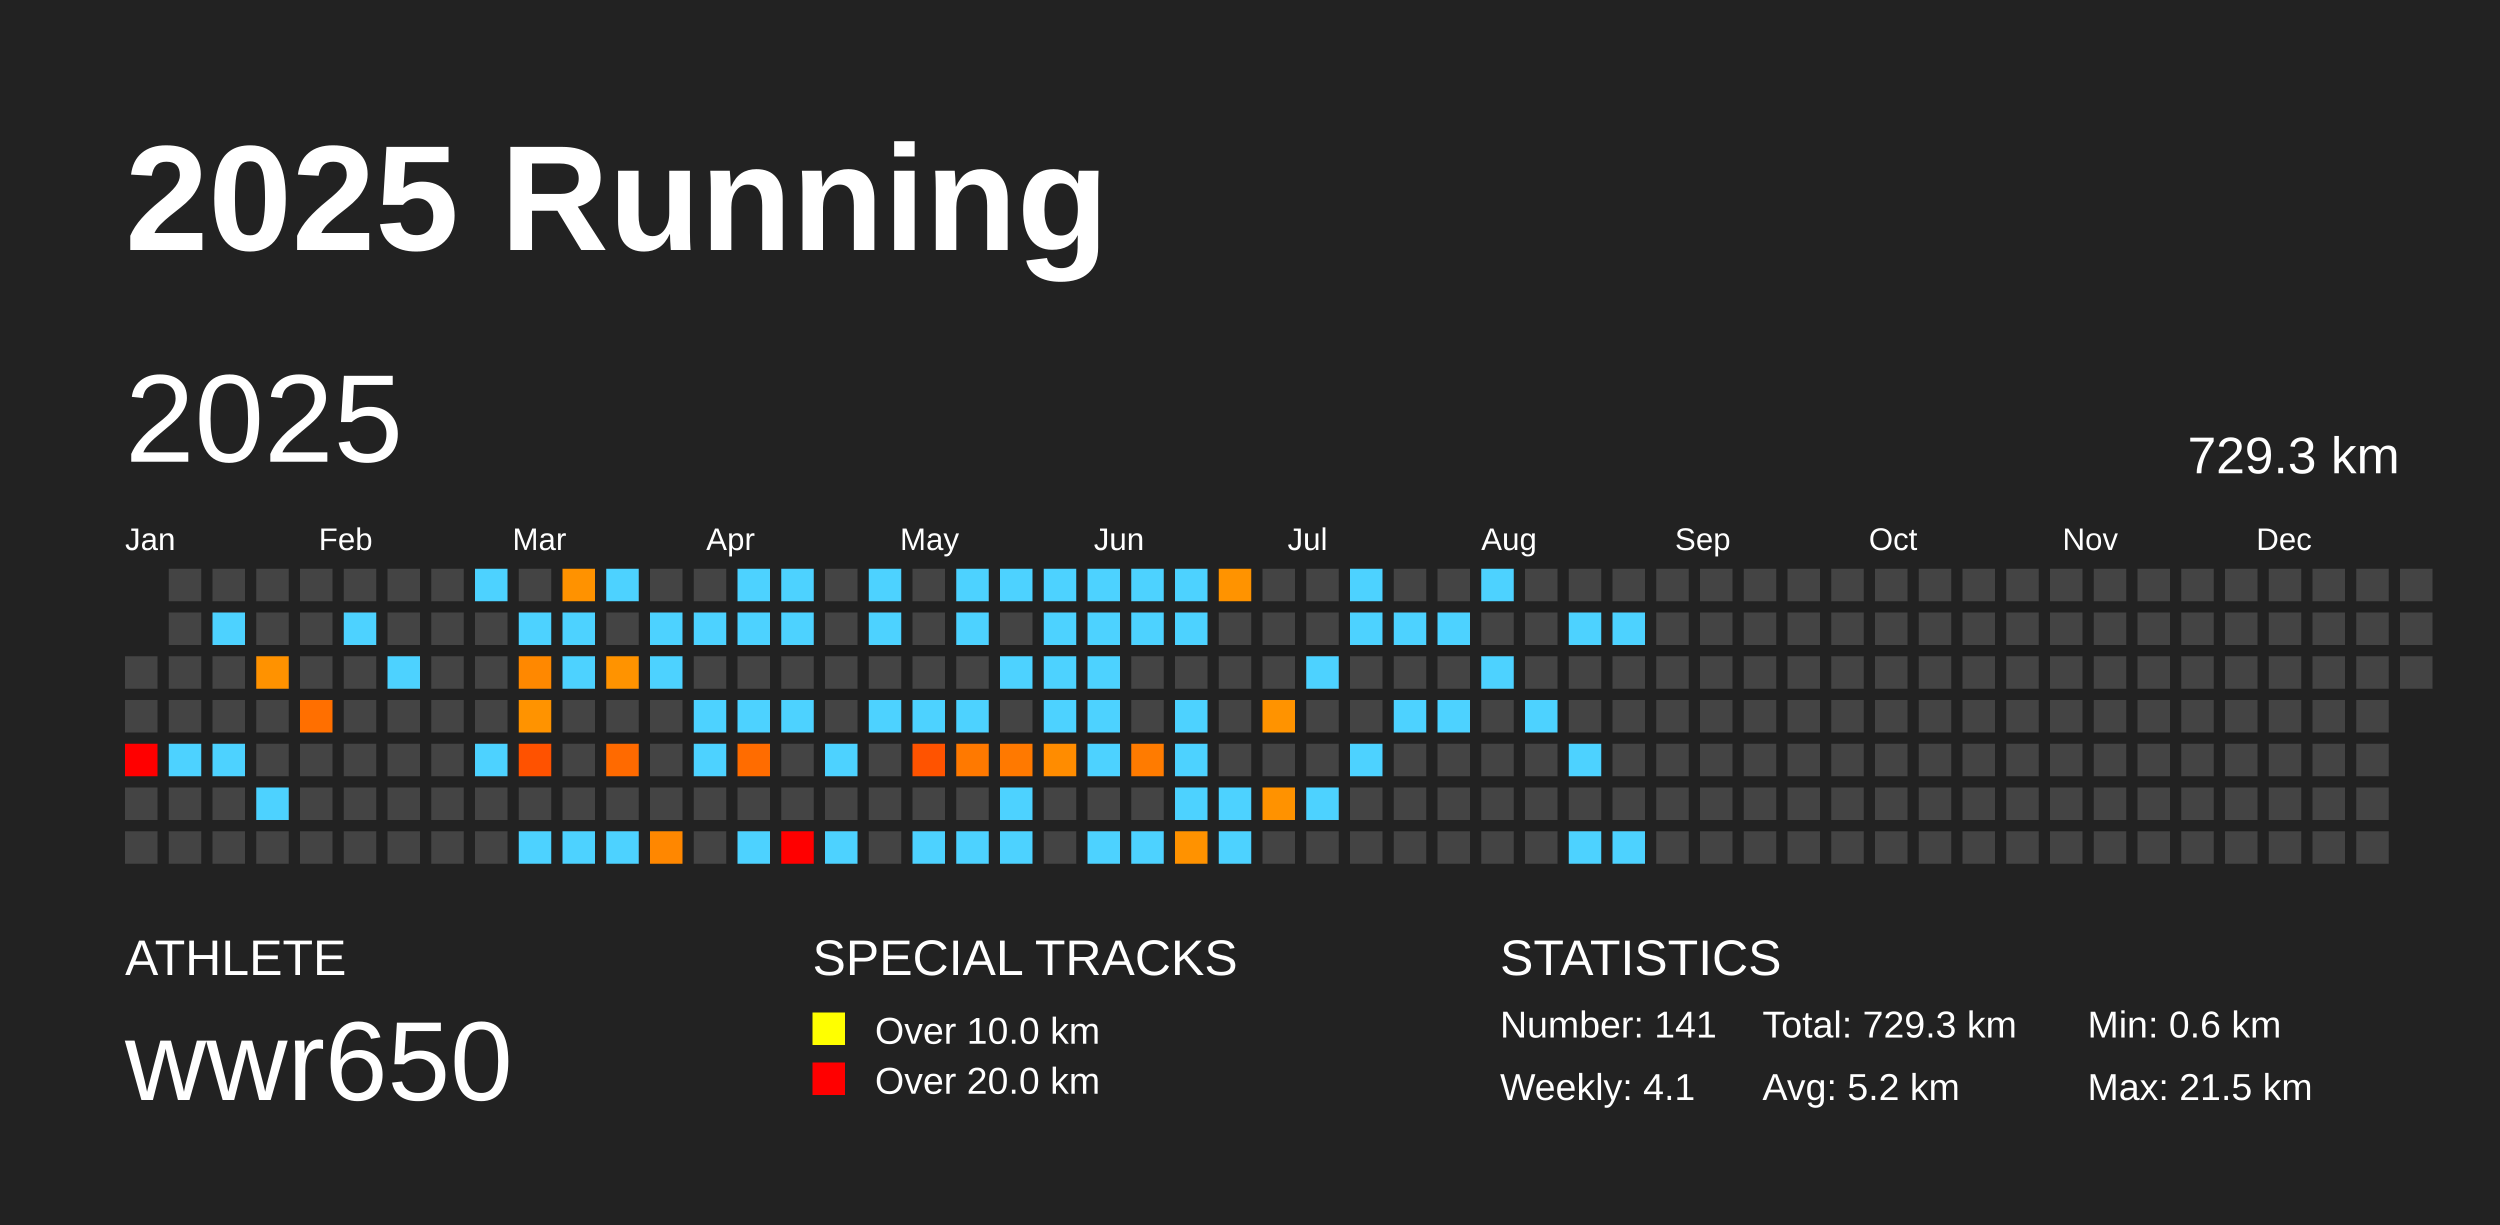
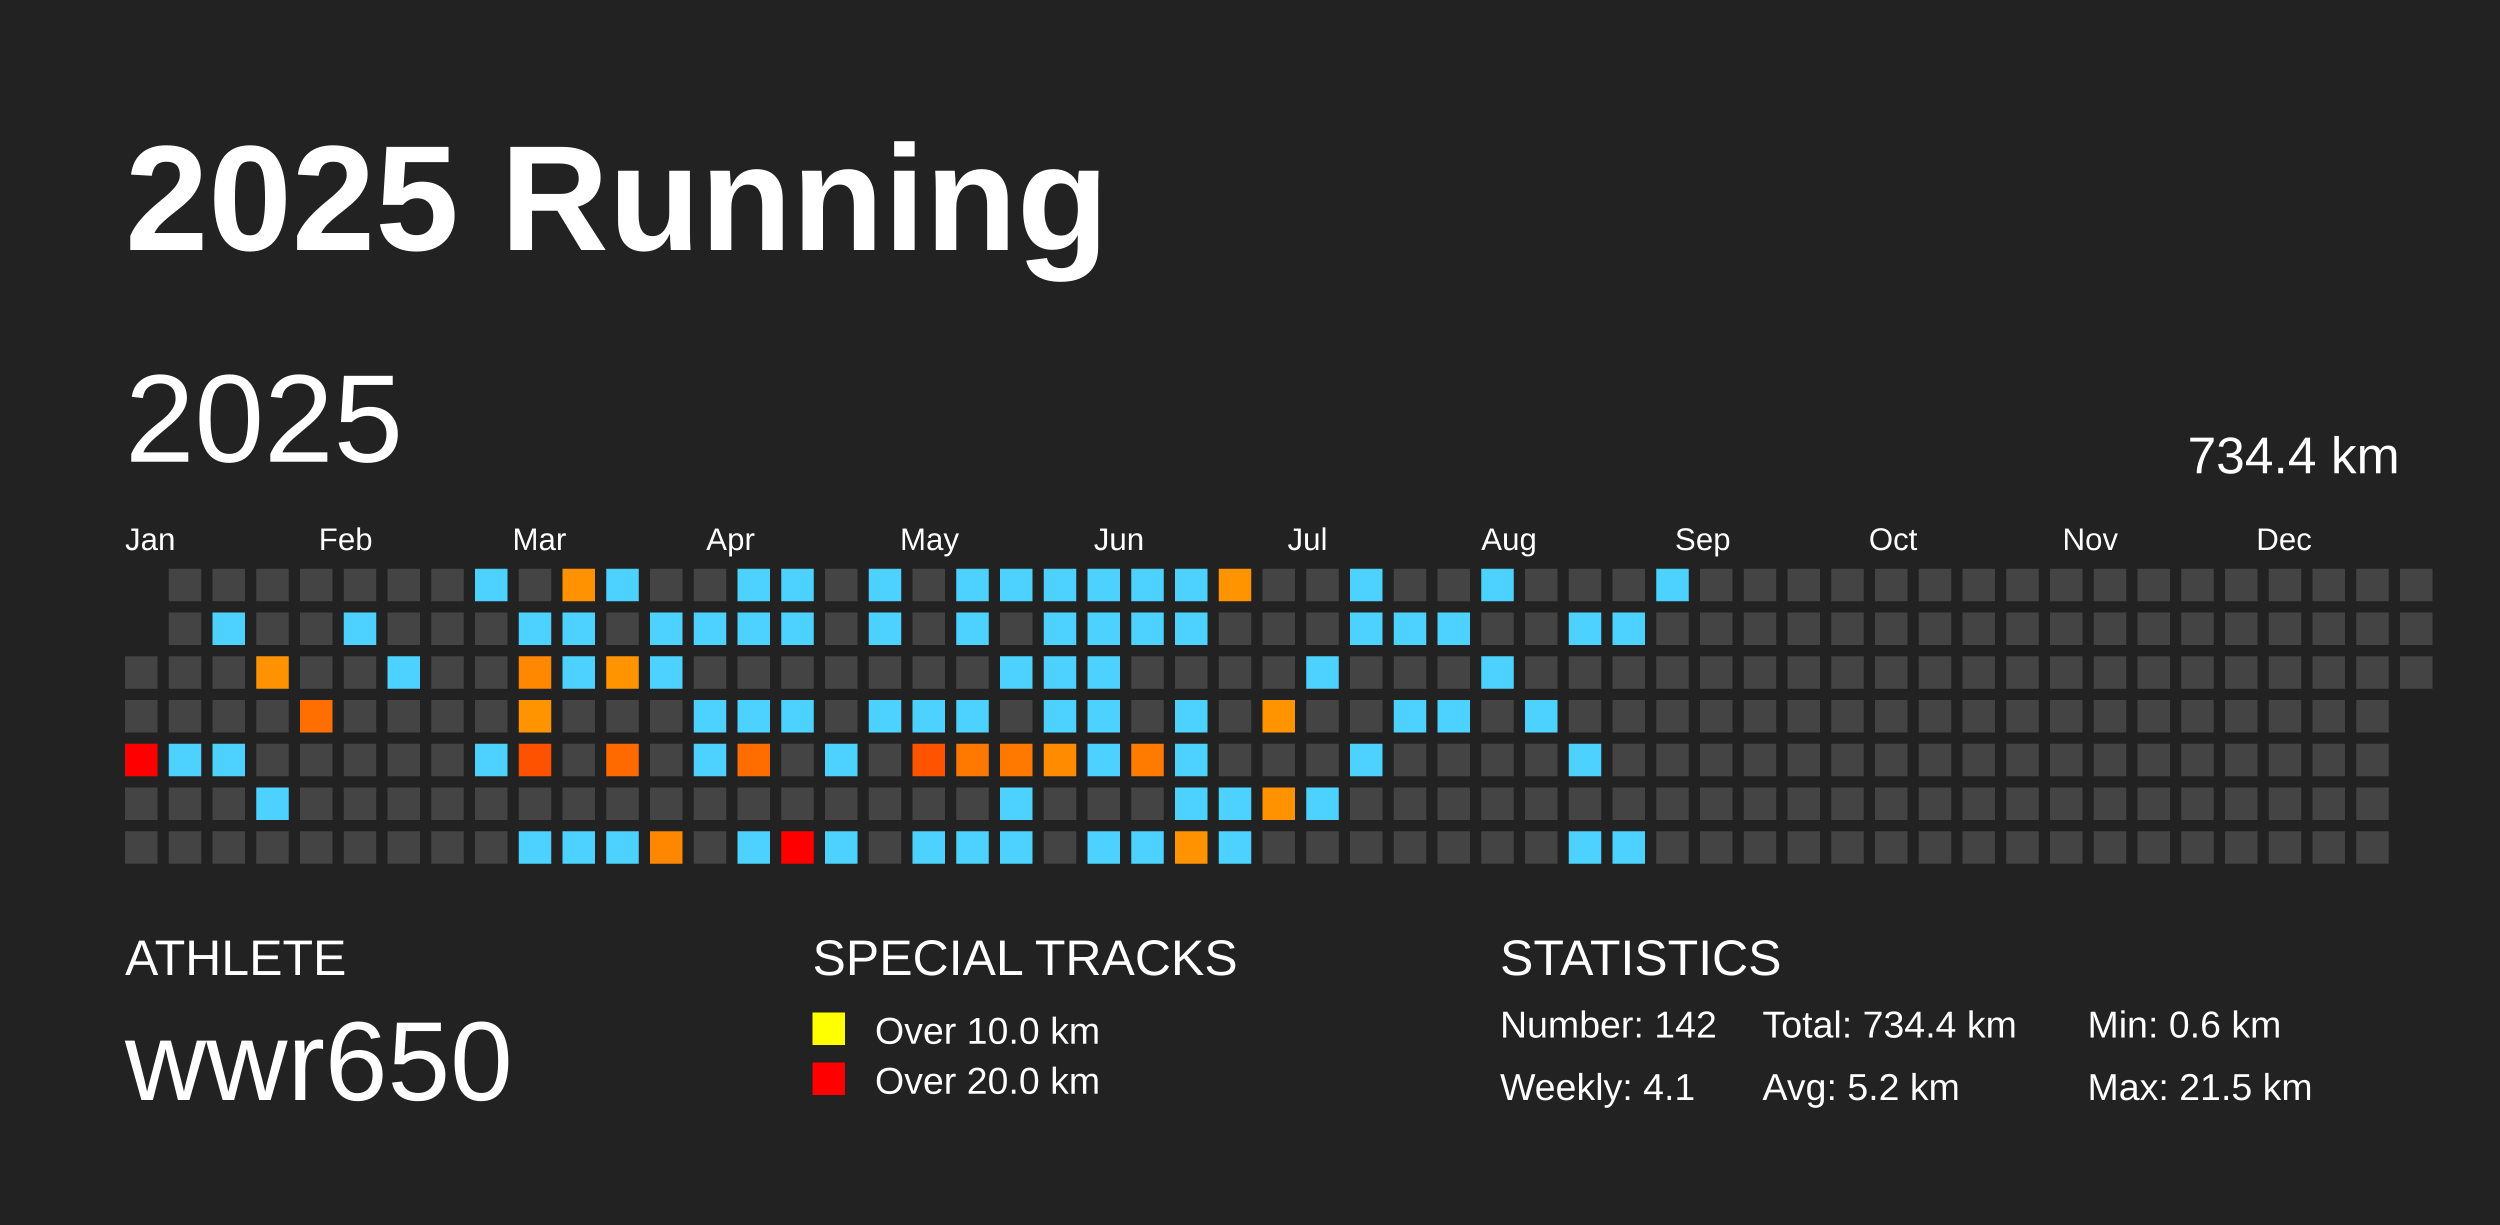
<svg xmlns="http://www.w3.org/2000/svg" baseProfile="full" height="98mm" version="1.1" viewBox="0,0,200,98" width="200mm">
  <defs />
  <rect fill="#222222" height="98" width="200" x="0" y="0" />
  <text fill="#FFFFFF" style="font-size:12px; font-family:Arial; font-weight:bold;" x="10" y="20">2025 Running</text>
  <text fill="#FFFFFF" style="font-size:4px; font-family:Arial" x="10" y="78">ATHLETE</text>
  <text fill="#FFFFFF" style="font-size:9px; font-family:Arial" x="10" y="88">wwr650</text>
  <text fill="#FFFFFF" style="font-size:4px; font-family:Arial" x="65" y="78">SPECIAL TRACKS</text>
  <rect fill="yellow" height="2.6" width="2.6" x="65" y="81" />
  <text fill="#FFFFFF" style="font-size:3px; font-family:Arial" x="70" y="83.5">Over 10.0 km</text>
  <rect fill="red" height="2.6" width="2.6" x="65" y="85" />
  <text fill="#FFFFFF" style="font-size:3px; font-family:Arial" x="70" y="87.5">Over 20.0 km</text>
  <text fill="#FFFFFF" style="font-size:4px; font-family:Arial" x="120" y="78">STATISTICS</text>
-   <text fill="#FFFFFF" style="font-size:3px; font-family:Arial" x="120" y="83">Number: 141</text>
+   <text fill="#FFFFFF" style="font-size:3px; font-family:Arial" x="120" y="83">Number: 142</text>
  <text fill="#FFFFFF" style="font-size:3px; font-family:Arial" x="120" y="88">Weekly: 4.1</text>
-   <text fill="#FFFFFF" style="font-size:3px; font-family:Arial" x="141" y="83">Total: 729.3 km</text>
+   <text fill="#FFFFFF" style="font-size:3px; font-family:Arial" x="141" y="83">Total: 734.4 km</text>
  <text fill="#FFFFFF" style="font-size:3px; font-family:Arial" x="141" y="88">Avg: 5.2 km</text>
  <text fill="#FFFFFF" style="font-size:3px; font-family:Arial" x="167" y="83">Min: 0.6 km</text>
  <text fill="#FFFFFF" style="font-size:3px; font-family:Arial" x="167" y="88">Max: 21.5 km</text>
  <text dominant-baseline="hanging" fill="#FFFFFF" style="font-size:10.0px; font-family:Arial;" x="10" y="30">2025</text>
-   <text dominant-baseline="hanging" fill="#FFFFFF" style="font-size:4.125px; font-family:Arial;" x="175" y="35">729.3 km</text>
+   <text dominant-baseline="hanging" fill="#FFFFFF" style="font-size:4.125px; font-family:Arial;" x="175" y="35">734.4 km</text>
  <text fill="#FFFFFF" style="font-size:2.5px; font-family:Arial" x="10.0" y="44">Jan</text>
  <text fill="#FFFFFF" style="font-size:2.5px; font-family:Arial" x="25.5" y="44">Feb</text>
  <text fill="#FFFFFF" style="font-size:2.5px; font-family:Arial" x="41.0" y="44">Mar</text>
  <text fill="#FFFFFF" style="font-size:2.5px; font-family:Arial" x="56.5" y="44">Apr</text>
  <text fill="#FFFFFF" style="font-size:2.5px; font-family:Arial" x="72.0" y="44">May</text>
  <text fill="#FFFFFF" style="font-size:2.5px; font-family:Arial" x="87.5" y="44">Jun</text>
  <text fill="#FFFFFF" style="font-size:2.5px; font-family:Arial" x="103.0" y="44">Jul</text>
  <text fill="#FFFFFF" style="font-size:2.5px; font-family:Arial" x="118.5" y="44">Aug</text>
  <text fill="#FFFFFF" style="font-size:2.5px; font-family:Arial" x="134.0" y="44">Sep</text>
  <text fill="#FFFFFF" style="font-size:2.5px; font-family:Arial" x="149.5" y="44">Oct</text>
  <text fill="#FFFFFF" style="font-size:2.5px; font-family:Arial" x="165.0" y="44">Nov</text>
  <text fill="#FFFFFF" style="font-size:2.5px; font-family:Arial" x="180.5" y="44">Dec</text>
  <rect fill="#444444" height="2.6" width="2.6" x="10.0" y="52.5" />
  <rect fill="#444444" height="2.6" width="2.6" x="10.0" y="56.0" />
  <rect fill="red" height="2.6" width="2.6" x="10.0" y="59.5" />
  <rect fill="#444444" height="2.6" width="2.6" x="10.0" y="63.0" />
  <rect fill="#444444" height="2.6" width="2.6" x="10.0" y="66.5" />
  <rect fill="#444444" height="2.6" width="2.6" x="13.5" y="45.5" />
  <rect fill="#444444" height="2.6" width="2.6" x="13.5" y="49.0" />
  <rect fill="#444444" height="2.6" width="2.6" x="13.5" y="52.5" />
  <rect fill="#444444" height="2.6" width="2.6" x="13.5" y="56.0" />
  <rect fill="#4dd2ff" height="2.6" width="2.6" x="13.5" y="59.5" />
  <rect fill="#444444" height="2.6" width="2.6" x="13.5" y="63.0" />
  <rect fill="#444444" height="2.6" width="2.6" x="13.5" y="66.5" />
  <rect fill="#444444" height="2.6" width="2.6" x="17.0" y="45.5" />
  <rect fill="#4dd2ff" height="2.6" width="2.6" x="17.0" y="49.0" />
  <rect fill="#444444" height="2.6" width="2.6" x="17.0" y="52.5" />
  <rect fill="#444444" height="2.6" width="2.6" x="17.0" y="56.0" />
  <rect fill="#4dd2ff" height="2.6" width="2.6" x="17.0" y="59.5" />
  <rect fill="#444444" height="2.6" width="2.6" x="17.0" y="63.0" />
  <rect fill="#444444" height="2.6" width="2.6" x="17.0" y="66.5" />
  <rect fill="#444444" height="2.6" width="2.6" x="20.5" y="45.5" />
  <rect fill="#444444" height="2.6" width="2.6" x="20.5" y="49.0" />
  <rect fill="#ff9200" height="2.6" width="2.6" x="20.5" y="52.5" />
  <rect fill="#444444" height="2.6" width="2.6" x="20.5" y="56.0" />
  <rect fill="#444444" height="2.6" width="2.6" x="20.5" y="59.5" />
  <rect fill="#4dd2ff" height="2.6" width="2.6" x="20.5" y="63.0" />
  <rect fill="#444444" height="2.6" width="2.6" x="20.5" y="66.5" />
  <rect fill="#444444" height="2.6" width="2.6" x="24.0" y="45.5" />
  <rect fill="#444444" height="2.6" width="2.6" x="24.0" y="49.0" />
  <rect fill="#444444" height="2.6" width="2.6" x="24.0" y="52.5" />
  <rect fill="#ff6f00" height="2.6" width="2.6" x="24.0" y="56.0" />
  <rect fill="#444444" height="2.6" width="2.6" x="24.0" y="59.5" />
  <rect fill="#444444" height="2.6" width="2.6" x="24.0" y="63.0" />
  <rect fill="#444444" height="2.6" width="2.6" x="24.0" y="66.5" />
  <rect fill="#444444" height="2.6" width="2.6" x="27.5" y="45.5" />
  <rect fill="#4dd2ff" height="2.6" width="2.6" x="27.5" y="49.0" />
  <rect fill="#444444" height="2.6" width="2.6" x="27.5" y="52.5" />
  <rect fill="#444444" height="2.6" width="2.6" x="27.5" y="56.0" />
  <rect fill="#444444" height="2.6" width="2.6" x="27.5" y="59.5" />
  <rect fill="#444444" height="2.6" width="2.6" x="27.5" y="63.0" />
  <rect fill="#444444" height="2.6" width="2.6" x="27.5" y="66.5" />
  <rect fill="#444444" height="2.6" width="2.6" x="31.0" y="45.5" />
  <rect fill="#444444" height="2.6" width="2.6" x="31.0" y="49.0" />
  <rect fill="#4dd2ff" height="2.6" width="2.6" x="31.0" y="52.5" />
  <rect fill="#444444" height="2.6" width="2.6" x="31.0" y="56.0" />
  <rect fill="#444444" height="2.6" width="2.6" x="31.0" y="59.5" />
  <rect fill="#444444" height="2.6" width="2.6" x="31.0" y="63.0" />
  <rect fill="#444444" height="2.6" width="2.6" x="31.0" y="66.5" />
  <rect fill="#444444" height="2.6" width="2.6" x="34.5" y="45.5" />
  <rect fill="#444444" height="2.6" width="2.6" x="34.5" y="49.0" />
  <rect fill="#444444" height="2.6" width="2.6" x="34.5" y="52.5" />
  <rect fill="#444444" height="2.6" width="2.6" x="34.5" y="56.0" />
  <rect fill="#444444" height="2.6" width="2.6" x="34.5" y="59.5" />
  <rect fill="#444444" height="2.6" width="2.6" x="34.5" y="63.0" />
  <rect fill="#444444" height="2.6" width="2.6" x="34.5" y="66.5" />
  <rect fill="#4dd2ff" height="2.6" width="2.6" x="38.0" y="45.5" />
  <rect fill="#444444" height="2.6" width="2.6" x="38.0" y="49.0" />
  <rect fill="#444444" height="2.6" width="2.6" x="38.0" y="52.5" />
  <rect fill="#444444" height="2.6" width="2.6" x="38.0" y="56.0" />
  <rect fill="#4dd2ff" height="2.6" width="2.6" x="38.0" y="59.5" />
  <rect fill="#444444" height="2.6" width="2.6" x="38.0" y="63.0" />
  <rect fill="#444444" height="2.6" width="2.6" x="38.0" y="66.5" />
  <rect fill="#444444" height="2.6" width="2.6" x="41.5" y="45.5" />
  <rect fill="#4dd2ff" height="2.6" width="2.6" x="41.5" y="49.0" />
  <rect fill="#ff8800" height="2.6" width="2.6" x="41.5" y="52.5" />
  <rect fill="#ff9300" height="2.6" width="2.6" x="41.5" y="56.0" />
  <rect fill="#ff5200" height="2.6" width="2.6" x="41.5" y="59.5" />
  <rect fill="#444444" height="2.6" width="2.6" x="41.5" y="63.0" />
  <rect fill="#4dd2ff" height="2.6" width="2.6" x="41.5" y="66.5" />
  <rect fill="#ff9200" height="2.6" width="2.6" x="45.0" y="45.5" />
  <rect fill="#4dd2ff" height="2.6" width="2.6" x="45.0" y="49.0" />
  <rect fill="#4dd2ff" height="2.6" width="2.6" x="45.0" y="52.5" />
  <rect fill="#444444" height="2.6" width="2.6" x="45.0" y="56.0" />
  <rect fill="#444444" height="2.6" width="2.6" x="45.0" y="59.5" />
  <rect fill="#444444" height="2.6" width="2.6" x="45.0" y="63.0" />
  <rect fill="#4dd2ff" height="2.6" width="2.6" x="45.0" y="66.5" />
  <rect fill="#4dd2ff" height="2.6" width="2.6" x="48.5" y="45.5" />
  <rect fill="#444444" height="2.6" width="2.6" x="48.5" y="49.0" />
  <rect fill="#ff9300" height="2.6" width="2.6" x="48.5" y="52.5" />
  <rect fill="#444444" height="2.6" width="2.6" x="48.5" y="56.0" />
  <rect fill="#ff6a00" height="2.6" width="2.6" x="48.5" y="59.5" />
  <rect fill="#444444" height="2.6" width="2.6" x="48.5" y="63.0" />
  <rect fill="#4dd2ff" height="2.6" width="2.6" x="48.5" y="66.5" />
  <rect fill="#444444" height="2.6" width="2.6" x="52.0" y="45.5" />
  <rect fill="#4dd2ff" height="2.6" width="2.6" x="52.0" y="49.0" />
  <rect fill="#4dd2ff" height="2.6" width="2.6" x="52.0" y="52.5" />
  <rect fill="#444444" height="2.6" width="2.6" x="52.0" y="56.0" />
  <rect fill="#444444" height="2.6" width="2.6" x="52.0" y="59.5" />
  <rect fill="#444444" height="2.6" width="2.6" x="52.0" y="63.0" />
  <rect fill="#ff8700" height="2.6" width="2.6" x="52.0" y="66.5" />
  <rect fill="#444444" height="2.6" width="2.6" x="55.5" y="45.5" />
  <rect fill="#4dd2ff" height="2.6" width="2.6" x="55.5" y="49.0" />
  <rect fill="#444444" height="2.6" width="2.6" x="55.5" y="52.5" />
  <rect fill="#4dd2ff" height="2.6" width="2.6" x="55.5" y="56.0" />
  <rect fill="#4dd2ff" height="2.6" width="2.6" x="55.5" y="59.5" />
  <rect fill="#444444" height="2.6" width="2.6" x="55.5" y="63.0" />
  <rect fill="#444444" height="2.6" width="2.6" x="55.5" y="66.5" />
  <rect fill="#4dd2ff" height="2.6" width="2.6" x="59.0" y="45.5" />
  <rect fill="#4dd2ff" height="2.6" width="2.6" x="59.0" y="49.0" />
  <rect fill="#444444" height="2.6" width="2.6" x="59.0" y="52.5" />
  <rect fill="#4dd2ff" height="2.6" width="2.6" x="59.0" y="56.0" />
  <rect fill="#ff6c00" height="2.6" width="2.6" x="59.0" y="59.5" />
  <rect fill="#444444" height="2.6" width="2.6" x="59.0" y="63.0" />
  <rect fill="#4dd2ff" height="2.6" width="2.6" x="59.0" y="66.5" />
  <rect fill="#4dd2ff" height="2.6" width="2.6" x="62.5" y="45.5" />
  <rect fill="#4dd2ff" height="2.6" width="2.6" x="62.5" y="49.0" />
  <rect fill="#444444" height="2.6" width="2.6" x="62.5" y="52.5" />
  <rect fill="#4dd2ff" height="2.6" width="2.6" x="62.5" y="56.0" />
  <rect fill="#444444" height="2.6" width="2.6" x="62.5" y="59.5" />
  <rect fill="#444444" height="2.6" width="2.6" x="62.5" y="63.0" />
  <rect fill="red" height="2.6" width="2.6" x="62.5" y="66.5" />
  <rect fill="#444444" height="2.6" width="2.6" x="66.0" y="45.5" />
  <rect fill="#444444" height="2.6" width="2.6" x="66.0" y="49.0" />
  <rect fill="#444444" height="2.6" width="2.6" x="66.0" y="52.5" />
  <rect fill="#444444" height="2.6" width="2.6" x="66.0" y="56.0" />
  <rect fill="#4dd2ff" height="2.6" width="2.6" x="66.0" y="59.5" />
  <rect fill="#444444" height="2.6" width="2.6" x="66.0" y="63.0" />
  <rect fill="#4dd2ff" height="2.6" width="2.6" x="66.0" y="66.5" />
  <rect fill="#4dd2ff" height="2.6" width="2.6" x="69.5" y="45.5" />
  <rect fill="#4dd2ff" height="2.6" width="2.6" x="69.5" y="49.0" />
  <rect fill="#444444" height="2.6" width="2.6" x="69.5" y="52.5" />
  <rect fill="#4dd2ff" height="2.6" width="2.6" x="69.5" y="56.0" />
  <rect fill="#444444" height="2.6" width="2.6" x="69.5" y="59.5" />
  <rect fill="#444444" height="2.6" width="2.6" x="69.5" y="63.0" />
  <rect fill="#444444" height="2.6" width="2.6" x="69.5" y="66.5" />
  <rect fill="#444444" height="2.6" width="2.6" x="73.0" y="45.5" />
  <rect fill="#444444" height="2.6" width="2.6" x="73.0" y="49.0" />
  <rect fill="#444444" height="2.6" width="2.6" x="73.0" y="52.5" />
  <rect fill="#4dd2ff" height="2.6" width="2.6" x="73.0" y="56.0" />
  <rect fill="#ff5300" height="2.6" width="2.6" x="73.0" y="59.5" />
  <rect fill="#444444" height="2.6" width="2.6" x="73.0" y="63.0" />
  <rect fill="#4dd2ff" height="2.6" width="2.6" x="73.0" y="66.5" />
  <rect fill="#4dd2ff" height="2.6" width="2.6" x="76.5" y="45.5" />
  <rect fill="#4dd2ff" height="2.6" width="2.6" x="76.5" y="49.0" />
  <rect fill="#444444" height="2.6" width="2.6" x="76.5" y="52.5" />
  <rect fill="#4dd2ff" height="2.6" width="2.6" x="76.5" y="56.0" />
  <rect fill="#ff7900" height="2.6" width="2.6" x="76.5" y="59.5" />
  <rect fill="#444444" height="2.6" width="2.6" x="76.5" y="63.0" />
  <rect fill="#4dd2ff" height="2.6" width="2.6" x="76.5" y="66.5" />
  <rect fill="#4dd2ff" height="2.6" width="2.6" x="80.0" y="45.5" />
  <rect fill="#444444" height="2.6" width="2.6" x="80.0" y="49.0" />
  <rect fill="#4dd2ff" height="2.6" width="2.6" x="80.0" y="52.5" />
  <rect fill="#444444" height="2.6" width="2.6" x="80.0" y="56.0" />
  <rect fill="#ff7900" height="2.6" width="2.6" x="80.0" y="59.5" />
  <rect fill="#4dd2ff" height="2.6" width="2.6" x="80.0" y="63.0" />
  <rect fill="#4dd2ff" height="2.6" width="2.6" x="80.0" y="66.5" />
  <rect fill="#4dd2ff" height="2.6" width="2.6" x="83.5" y="45.5" />
  <rect fill="#4dd2ff" height="2.6" width="2.6" x="83.5" y="49.0" />
  <rect fill="#4dd2ff" height="2.6" width="2.6" x="83.5" y="52.5" />
  <rect fill="#4dd2ff" height="2.6" width="2.6" x="83.5" y="56.0" />
  <rect fill="#ff8c00" height="2.6" width="2.6" x="83.5" y="59.5" />
  <rect fill="#444444" height="2.6" width="2.6" x="83.5" y="63.0" />
  <rect fill="#444444" height="2.6" width="2.6" x="83.5" y="66.5" />
  <rect fill="#4dd2ff" height="2.6" width="2.6" x="87.0" y="45.5" />
  <rect fill="#4dd2ff" height="2.6" width="2.6" x="87.0" y="49.0" />
  <rect fill="#4dd2ff" height="2.6" width="2.6" x="87.0" y="52.5" />
  <rect fill="#4dd2ff" height="2.6" width="2.6" x="87.0" y="56.0" />
  <rect fill="#4dd2ff" height="2.6" width="2.6" x="87.0" y="59.5" />
  <rect fill="#444444" height="2.6" width="2.6" x="87.0" y="63.0" />
  <rect fill="#4dd2ff" height="2.6" width="2.6" x="87.0" y="66.5" />
  <rect fill="#4dd2ff" height="2.6" width="2.6" x="90.5" y="45.5" />
  <rect fill="#4dd2ff" height="2.6" width="2.6" x="90.5" y="49.0" />
  <rect fill="#444444" height="2.6" width="2.6" x="90.5" y="52.5" />
  <rect fill="#444444" height="2.6" width="2.6" x="90.5" y="56.0" />
  <rect fill="#ff7b00" height="2.6" width="2.6" x="90.5" y="59.5" />
  <rect fill="#444444" height="2.6" width="2.6" x="90.5" y="63.0" />
  <rect fill="#4dd2ff" height="2.6" width="2.6" x="90.5" y="66.5" />
  <rect fill="#4dd2ff" height="2.6" width="2.6" x="94.0" y="45.5" />
  <rect fill="#4dd2ff" height="2.6" width="2.6" x="94.0" y="49.0" />
  <rect fill="#444444" height="2.6" width="2.6" x="94.0" y="52.5" />
  <rect fill="#4dd2ff" height="2.6" width="2.6" x="94.0" y="56.0" />
  <rect fill="#4dd2ff" height="2.6" width="2.6" x="94.0" y="59.5" />
  <rect fill="#4dd2ff" height="2.6" width="2.6" x="94.0" y="63.0" />
  <rect fill="#ff9200" height="2.6" width="2.6" x="94.0" y="66.5" />
  <rect fill="#ff9300" height="2.6" width="2.6" x="97.5" y="45.5" />
  <rect fill="#444444" height="2.6" width="2.6" x="97.5" y="49.0" />
  <rect fill="#444444" height="2.6" width="2.6" x="97.5" y="52.5" />
  <rect fill="#444444" height="2.6" width="2.6" x="97.5" y="56.0" />
  <rect fill="#444444" height="2.6" width="2.6" x="97.5" y="59.5" />
  <rect fill="#4dd2ff" height="2.6" width="2.6" x="97.5" y="63.0" />
  <rect fill="#4dd2ff" height="2.6" width="2.6" x="97.5" y="66.5" />
  <rect fill="#444444" height="2.6" width="2.6" x="101.0" y="45.5" />
  <rect fill="#444444" height="2.6" width="2.6" x="101.0" y="49.0" />
  <rect fill="#444444" height="2.6" width="2.6" x="101.0" y="52.5" />
  <rect fill="#ff9300" height="2.6" width="2.6" x="101.0" y="56.0" />
  <rect fill="#444444" height="2.6" width="2.6" x="101.0" y="59.5" />
  <rect fill="#ff9200" height="2.6" width="2.6" x="101.0" y="63.0" />
  <rect fill="#444444" height="2.6" width="2.6" x="101.0" y="66.5" />
  <rect fill="#444444" height="2.6" width="2.6" x="104.5" y="45.5" />
  <rect fill="#444444" height="2.6" width="2.6" x="104.5" y="49.0" />
  <rect fill="#4dd2ff" height="2.6" width="2.6" x="104.5" y="52.5" />
  <rect fill="#444444" height="2.6" width="2.6" x="104.5" y="56.0" />
  <rect fill="#444444" height="2.6" width="2.6" x="104.5" y="59.5" />
  <rect fill="#4dd2ff" height="2.6" width="2.6" x="104.5" y="63.0" />
  <rect fill="#444444" height="2.6" width="2.6" x="104.5" y="66.5" />
  <rect fill="#4dd2ff" height="2.6" width="2.6" x="108.0" y="45.5" />
  <rect fill="#4dd2ff" height="2.6" width="2.6" x="108.0" y="49.0" />
  <rect fill="#444444" height="2.6" width="2.6" x="108.0" y="52.5" />
  <rect fill="#444444" height="2.6" width="2.6" x="108.0" y="56.0" />
  <rect fill="#4dd2ff" height="2.6" width="2.6" x="108.0" y="59.5" />
  <rect fill="#444444" height="2.6" width="2.6" x="108.0" y="63.0" />
  <rect fill="#444444" height="2.6" width="2.6" x="108.0" y="66.5" />
  <rect fill="#444444" height="2.6" width="2.6" x="111.5" y="45.5" />
  <rect fill="#4dd2ff" height="2.6" width="2.6" x="111.5" y="49.0" />
  <rect fill="#444444" height="2.6" width="2.6" x="111.5" y="52.5" />
  <rect fill="#4dd2ff" height="2.6" width="2.6" x="111.5" y="56.0" />
  <rect fill="#444444" height="2.6" width="2.6" x="111.5" y="59.5" />
  <rect fill="#444444" height="2.6" width="2.6" x="111.5" y="63.0" />
  <rect fill="#444444" height="2.6" width="2.6" x="111.5" y="66.5" />
  <rect fill="#444444" height="2.6" width="2.6" x="115.0" y="45.5" />
  <rect fill="#4dd2ff" height="2.6" width="2.6" x="115.0" y="49.0" />
  <rect fill="#444444" height="2.6" width="2.6" x="115.0" y="52.5" />
  <rect fill="#4dd2ff" height="2.6" width="2.6" x="115.0" y="56.0" />
  <rect fill="#444444" height="2.6" width="2.6" x="115.0" y="59.5" />
  <rect fill="#444444" height="2.6" width="2.6" x="115.0" y="63.0" />
  <rect fill="#444444" height="2.6" width="2.6" x="115.0" y="66.5" />
  <rect fill="#4dd2ff" height="2.6" width="2.6" x="118.5" y="45.5" />
  <rect fill="#444444" height="2.6" width="2.6" x="118.5" y="49.0" />
  <rect fill="#4dd2ff" height="2.6" width="2.6" x="118.5" y="52.5" />
  <rect fill="#444444" height="2.6" width="2.6" x="118.5" y="56.0" />
  <rect fill="#444444" height="2.6" width="2.6" x="118.5" y="59.5" />
  <rect fill="#444444" height="2.6" width="2.6" x="118.5" y="63.0" />
  <rect fill="#444444" height="2.6" width="2.6" x="118.5" y="66.5" />
  <rect fill="#444444" height="2.6" width="2.6" x="122.0" y="45.5" />
  <rect fill="#444444" height="2.6" width="2.6" x="122.0" y="49.0" />
  <rect fill="#444444" height="2.6" width="2.6" x="122.0" y="52.5" />
  <rect fill="#4dd2ff" height="2.6" width="2.6" x="122.0" y="56.0" />
  <rect fill="#444444" height="2.6" width="2.6" x="122.0" y="59.5" />
  <rect fill="#444444" height="2.6" width="2.6" x="122.0" y="63.0" />
  <rect fill="#444444" height="2.6" width="2.6" x="122.0" y="66.5" />
  <rect fill="#444444" height="2.6" width="2.6" x="125.5" y="45.5" />
  <rect fill="#4dd2ff" height="2.6" width="2.6" x="125.5" y="49.0" />
  <rect fill="#444444" height="2.6" width="2.6" x="125.5" y="52.5" />
  <rect fill="#444444" height="2.6" width="2.6" x="125.5" y="56.0" />
  <rect fill="#4dd2ff" height="2.6" width="2.6" x="125.5" y="59.5" />
  <rect fill="#444444" height="2.6" width="2.6" x="125.5" y="63.0" />
  <rect fill="#4dd2ff" height="2.6" width="2.6" x="125.5" y="66.5" />
  <rect fill="#444444" height="2.6" width="2.6" x="129.0" y="45.5" />
  <rect fill="#4dd2ff" height="2.6" width="2.6" x="129.0" y="49.0" />
  <rect fill="#444444" height="2.6" width="2.6" x="129.0" y="52.5" />
  <rect fill="#444444" height="2.6" width="2.6" x="129.0" y="56.0" />
  <rect fill="#444444" height="2.6" width="2.6" x="129.0" y="59.5" />
  <rect fill="#444444" height="2.6" width="2.6" x="129.0" y="63.0" />
  <rect fill="#4dd2ff" height="2.6" width="2.6" x="129.0" y="66.5" />
-   <rect fill="#444444" height="2.6" width="2.6" x="132.5" y="45.5" />
+   <rect fill="#4dd2ff" height="2.6" width="2.6" x="132.5" y="45.5" />
  <rect fill="#444444" height="2.6" width="2.6" x="132.5" y="49.0" />
  <rect fill="#444444" height="2.6" width="2.6" x="132.5" y="52.5" />
  <rect fill="#444444" height="2.6" width="2.6" x="132.5" y="56.0" />
  <rect fill="#444444" height="2.6" width="2.6" x="132.5" y="59.5" />
  <rect fill="#444444" height="2.6" width="2.6" x="132.5" y="63.0" />
  <rect fill="#444444" height="2.6" width="2.6" x="132.5" y="66.5" />
  <rect fill="#444444" height="2.6" width="2.6" x="136.0" y="45.5" />
  <rect fill="#444444" height="2.6" width="2.6" x="136.0" y="49.0" />
  <rect fill="#444444" height="2.6" width="2.6" x="136.0" y="52.5" />
  <rect fill="#444444" height="2.6" width="2.6" x="136.0" y="56.0" />
  <rect fill="#444444" height="2.6" width="2.6" x="136.0" y="59.5" />
  <rect fill="#444444" height="2.6" width="2.6" x="136.0" y="63.0" />
  <rect fill="#444444" height="2.6" width="2.6" x="136.0" y="66.5" />
  <rect fill="#444444" height="2.6" width="2.6" x="139.5" y="45.5" />
  <rect fill="#444444" height="2.6" width="2.6" x="139.5" y="49.0" />
  <rect fill="#444444" height="2.6" width="2.6" x="139.5" y="52.5" />
  <rect fill="#444444" height="2.6" width="2.6" x="139.5" y="56.0" />
  <rect fill="#444444" height="2.6" width="2.6" x="139.5" y="59.5" />
  <rect fill="#444444" height="2.6" width="2.6" x="139.5" y="63.0" />
  <rect fill="#444444" height="2.6" width="2.6" x="139.5" y="66.5" />
  <rect fill="#444444" height="2.6" width="2.6" x="143.0" y="45.5" />
  <rect fill="#444444" height="2.6" width="2.6" x="143.0" y="49.0" />
  <rect fill="#444444" height="2.6" width="2.6" x="143.0" y="52.5" />
  <rect fill="#444444" height="2.6" width="2.6" x="143.0" y="56.0" />
  <rect fill="#444444" height="2.6" width="2.6" x="143.0" y="59.5" />
  <rect fill="#444444" height="2.6" width="2.6" x="143.0" y="63.0" />
  <rect fill="#444444" height="2.6" width="2.6" x="143.0" y="66.5" />
  <rect fill="#444444" height="2.6" width="2.6" x="146.5" y="45.5" />
  <rect fill="#444444" height="2.6" width="2.6" x="146.5" y="49.0" />
  <rect fill="#444444" height="2.6" width="2.6" x="146.5" y="52.5" />
  <rect fill="#444444" height="2.6" width="2.6" x="146.5" y="56.0" />
  <rect fill="#444444" height="2.6" width="2.6" x="146.5" y="59.5" />
  <rect fill="#444444" height="2.6" width="2.6" x="146.5" y="63.0" />
  <rect fill="#444444" height="2.6" width="2.6" x="146.5" y="66.5" />
  <rect fill="#444444" height="2.6" width="2.6" x="150.0" y="45.5" />
  <rect fill="#444444" height="2.6" width="2.6" x="150.0" y="49.0" />
  <rect fill="#444444" height="2.6" width="2.6" x="150.0" y="52.5" />
  <rect fill="#444444" height="2.6" width="2.6" x="150.0" y="56.0" />
  <rect fill="#444444" height="2.6" width="2.6" x="150.0" y="59.5" />
  <rect fill="#444444" height="2.6" width="2.6" x="150.0" y="63.0" />
  <rect fill="#444444" height="2.6" width="2.6" x="150.0" y="66.5" />
  <rect fill="#444444" height="2.6" width="2.6" x="153.5" y="45.5" />
  <rect fill="#444444" height="2.6" width="2.6" x="153.5" y="49.0" />
  <rect fill="#444444" height="2.6" width="2.6" x="153.5" y="52.5" />
  <rect fill="#444444" height="2.6" width="2.6" x="153.5" y="56.0" />
  <rect fill="#444444" height="2.6" width="2.6" x="153.5" y="59.5" />
  <rect fill="#444444" height="2.6" width="2.6" x="153.5" y="63.0" />
  <rect fill="#444444" height="2.6" width="2.6" x="153.5" y="66.5" />
  <rect fill="#444444" height="2.6" width="2.6" x="157.0" y="45.5" />
  <rect fill="#444444" height="2.6" width="2.6" x="157.0" y="49.0" />
  <rect fill="#444444" height="2.6" width="2.6" x="157.0" y="52.5" />
  <rect fill="#444444" height="2.6" width="2.6" x="157.0" y="56.0" />
  <rect fill="#444444" height="2.6" width="2.6" x="157.0" y="59.5" />
  <rect fill="#444444" height="2.6" width="2.6" x="157.0" y="63.0" />
  <rect fill="#444444" height="2.6" width="2.6" x="157.0" y="66.5" />
  <rect fill="#444444" height="2.6" width="2.6" x="160.5" y="45.5" />
  <rect fill="#444444" height="2.6" width="2.6" x="160.5" y="49.0" />
  <rect fill="#444444" height="2.6" width="2.6" x="160.5" y="52.5" />
  <rect fill="#444444" height="2.6" width="2.6" x="160.5" y="56.0" />
  <rect fill="#444444" height="2.6" width="2.6" x="160.5" y="59.5" />
  <rect fill="#444444" height="2.6" width="2.6" x="160.5" y="63.0" />
  <rect fill="#444444" height="2.6" width="2.6" x="160.5" y="66.5" />
  <rect fill="#444444" height="2.6" width="2.6" x="164.0" y="45.5" />
  <rect fill="#444444" height="2.6" width="2.6" x="164.0" y="49.0" />
  <rect fill="#444444" height="2.6" width="2.6" x="164.0" y="52.5" />
  <rect fill="#444444" height="2.6" width="2.6" x="164.0" y="56.0" />
  <rect fill="#444444" height="2.6" width="2.6" x="164.0" y="59.5" />
  <rect fill="#444444" height="2.6" width="2.6" x="164.0" y="63.0" />
  <rect fill="#444444" height="2.6" width="2.6" x="164.0" y="66.5" />
  <rect fill="#444444" height="2.6" width="2.6" x="167.5" y="45.5" />
  <rect fill="#444444" height="2.6" width="2.6" x="167.5" y="49.0" />
  <rect fill="#444444" height="2.6" width="2.6" x="167.5" y="52.5" />
  <rect fill="#444444" height="2.6" width="2.6" x="167.5" y="56.0" />
  <rect fill="#444444" height="2.6" width="2.6" x="167.5" y="59.5" />
  <rect fill="#444444" height="2.6" width="2.6" x="167.5" y="63.0" />
  <rect fill="#444444" height="2.6" width="2.6" x="167.5" y="66.5" />
  <rect fill="#444444" height="2.6" width="2.6" x="171.0" y="45.5" />
  <rect fill="#444444" height="2.6" width="2.6" x="171.0" y="49.0" />
  <rect fill="#444444" height="2.6" width="2.6" x="171.0" y="52.5" />
  <rect fill="#444444" height="2.6" width="2.6" x="171.0" y="56.0" />
  <rect fill="#444444" height="2.6" width="2.6" x="171.0" y="59.5" />
  <rect fill="#444444" height="2.6" width="2.6" x="171.0" y="63.0" />
  <rect fill="#444444" height="2.6" width="2.6" x="171.0" y="66.5" />
  <rect fill="#444444" height="2.6" width="2.6" x="174.5" y="45.5" />
  <rect fill="#444444" height="2.6" width="2.6" x="174.5" y="49.0" />
  <rect fill="#444444" height="2.6" width="2.6" x="174.5" y="52.5" />
  <rect fill="#444444" height="2.6" width="2.6" x="174.5" y="56.0" />
  <rect fill="#444444" height="2.6" width="2.6" x="174.5" y="59.5" />
  <rect fill="#444444" height="2.6" width="2.6" x="174.5" y="63.0" />
  <rect fill="#444444" height="2.6" width="2.6" x="174.5" y="66.5" />
  <rect fill="#444444" height="2.6" width="2.6" x="178.0" y="45.5" />
  <rect fill="#444444" height="2.6" width="2.6" x="178.0" y="49.0" />
  <rect fill="#444444" height="2.6" width="2.6" x="178.0" y="52.5" />
  <rect fill="#444444" height="2.6" width="2.6" x="178.0" y="56.0" />
  <rect fill="#444444" height="2.6" width="2.6" x="178.0" y="59.5" />
  <rect fill="#444444" height="2.6" width="2.6" x="178.0" y="63.0" />
  <rect fill="#444444" height="2.6" width="2.6" x="178.0" y="66.5" />
  <rect fill="#444444" height="2.6" width="2.6" x="181.5" y="45.5" />
  <rect fill="#444444" height="2.6" width="2.6" x="181.5" y="49.0" />
  <rect fill="#444444" height="2.6" width="2.6" x="181.5" y="52.5" />
  <rect fill="#444444" height="2.6" width="2.6" x="181.5" y="56.0" />
  <rect fill="#444444" height="2.6" width="2.6" x="181.5" y="59.5" />
  <rect fill="#444444" height="2.6" width="2.6" x="181.5" y="63.0" />
  <rect fill="#444444" height="2.6" width="2.6" x="181.5" y="66.5" />
  <rect fill="#444444" height="2.6" width="2.6" x="185.0" y="45.5" />
  <rect fill="#444444" height="2.6" width="2.6" x="185.0" y="49.0" />
  <rect fill="#444444" height="2.6" width="2.6" x="185.0" y="52.5" />
  <rect fill="#444444" height="2.6" width="2.6" x="185.0" y="56.0" />
  <rect fill="#444444" height="2.6" width="2.6" x="185.0" y="59.5" />
  <rect fill="#444444" height="2.6" width="2.6" x="185.0" y="63.0" />
  <rect fill="#444444" height="2.6" width="2.6" x="185.0" y="66.5" />
  <rect fill="#444444" height="2.6" width="2.6" x="188.5" y="45.5" />
  <rect fill="#444444" height="2.6" width="2.6" x="188.5" y="49.0" />
  <rect fill="#444444" height="2.6" width="2.6" x="188.5" y="52.5" />
  <rect fill="#444444" height="2.6" width="2.6" x="188.5" y="56.0" />
  <rect fill="#444444" height="2.6" width="2.6" x="188.5" y="59.5" />
  <rect fill="#444444" height="2.6" width="2.6" x="188.5" y="63.0" />
  <rect fill="#444444" height="2.6" width="2.6" x="188.5" y="66.5" />
  <rect fill="#444444" height="2.6" width="2.6" x="192.0" y="45.5" />
  <rect fill="#444444" height="2.6" width="2.6" x="192.0" y="49.0" />
  <rect fill="#444444" height="2.6" width="2.6" x="192.0" y="52.5" />
</svg>
